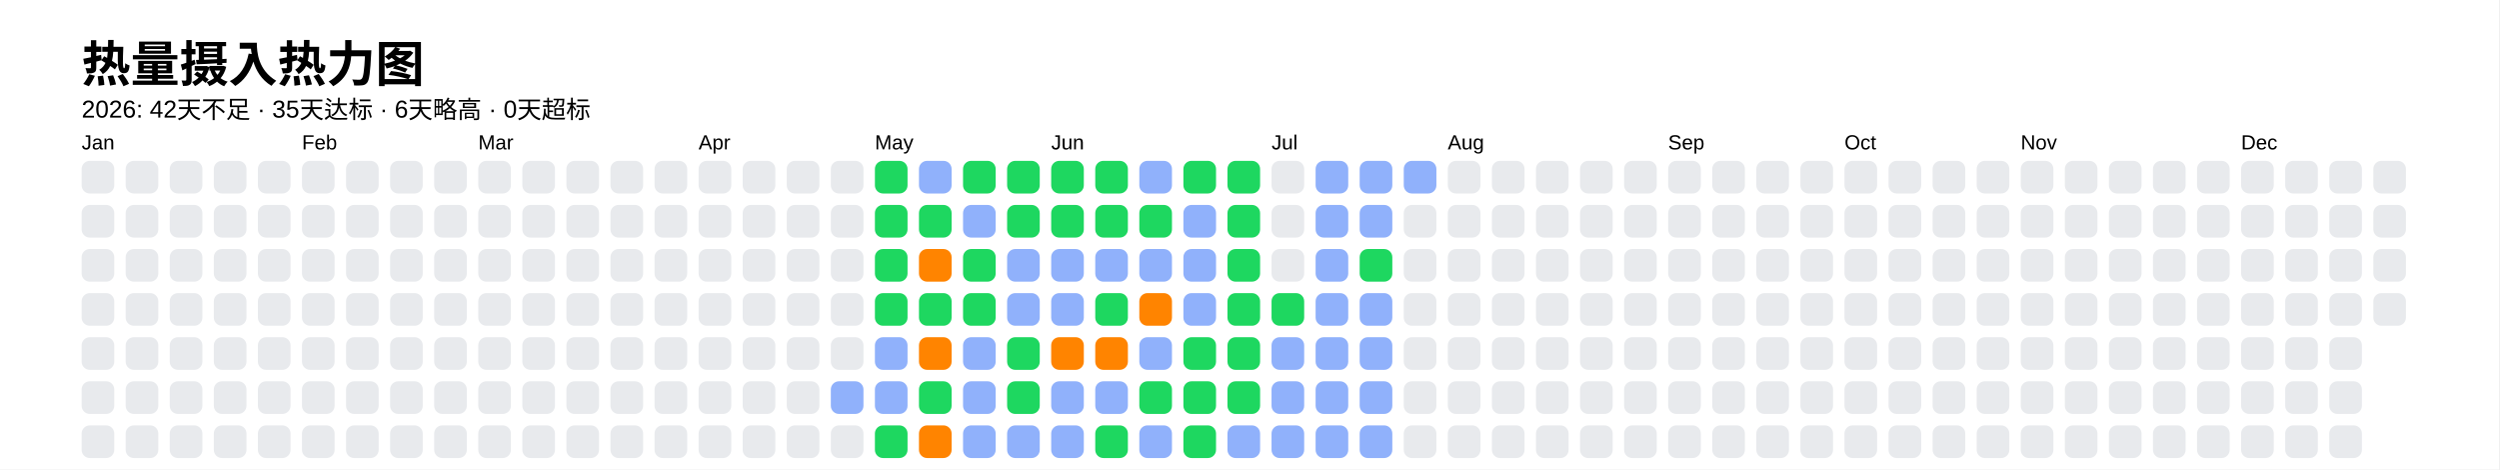
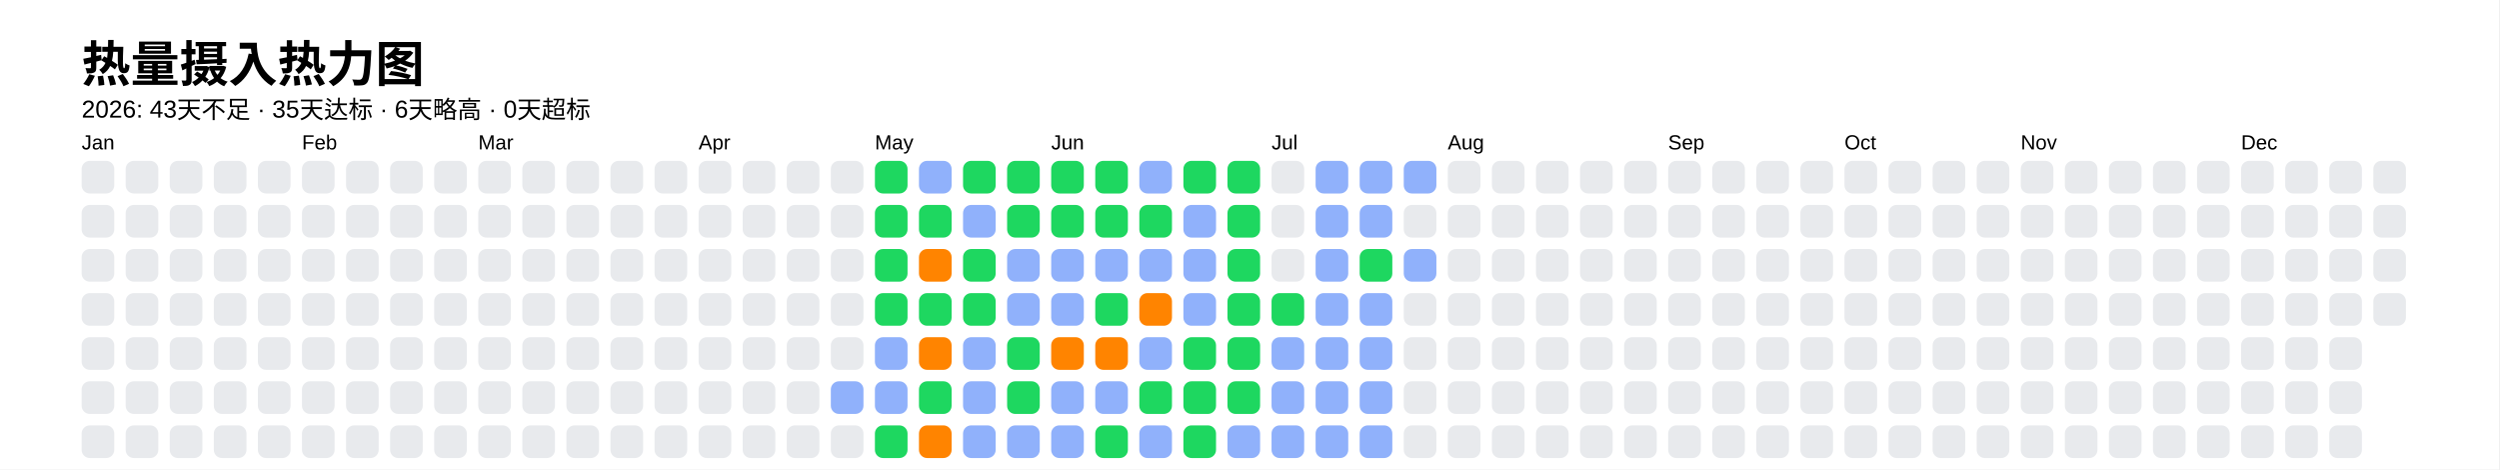
<svg xmlns="http://www.w3.org/2000/svg" style="background-color:white;" baseProfile="full" height="57.5mm" version="1.1" viewBox="0,0,306.2,57.5" width="306.2mm">
  <defs />
  <rect fill="#FFFFFF" height="57.5" width="306.2" x="0" y="0" />
  <text fill="#000000" style="font-size:6px; font-family:Arial; font-weight:bold;" x="10" y="10">热量摄入热力图</text>
-   <text fill="#000000" style="font-size:3px; font-family:Arial;" x="10" y="14.4">2026: 42天不足 · 35天达标 · 6天略高 · 0天超标</text>
+   <text fill="#000000" style="font-size:3px; font-family:Arial;" x="10" y="14.4">2026: 43天不足 · 35天达标 · 6天略高 · 0天超标</text>
  <text fill="#000000" style="font-size:2.5px; font-family:Arial" x="10" y="18.3">Jan</text>
  <rect fill="#E8EAED" height="4" rx="1" ry="1" width="4" x="10" y="19.7" />
  <rect fill="#E8EAED" height="4" rx="1" ry="1" width="4" x="10" y="25.1" />
  <rect fill="#E8EAED" height="4" rx="1" ry="1" width="4" x="10" y="30.5" />
  <rect fill="#E8EAED" height="4" rx="1" ry="1" width="4" x="10" y="35.9" />
  <rect fill="#E8EAED" height="4" rx="1" ry="1" width="4" x="10" y="41.3" />
  <rect fill="#E8EAED" height="4" rx="1" ry="1" width="4" x="10" y="46.7" />
  <rect fill="#E8EAED" height="4" rx="1" ry="1" width="4" x="10" y="52.1" />
  <rect fill="#E8EAED" height="4" rx="1" ry="1" width="4" x="15.4" y="19.7" />
  <rect fill="#E8EAED" height="4" rx="1" ry="1" width="4" x="15.4" y="25.1" />
  <rect fill="#E8EAED" height="4" rx="1" ry="1" width="4" x="15.4" y="30.5" />
  <rect fill="#E8EAED" height="4" rx="1" ry="1" width="4" x="15.4" y="35.9" />
  <rect fill="#E8EAED" height="4" rx="1" ry="1" width="4" x="15.4" y="41.3" />
  <rect fill="#E8EAED" height="4" rx="1" ry="1" width="4" x="15.4" y="46.7" />
  <rect fill="#E8EAED" height="4" rx="1" ry="1" width="4" x="15.4" y="52.1" />
  <rect fill="#E8EAED" height="4" rx="1" ry="1" width="4" x="20.8" y="19.7" />
  <rect fill="#E8EAED" height="4" rx="1" ry="1" width="4" x="20.8" y="25.1" />
  <rect fill="#E8EAED" height="4" rx="1" ry="1" width="4" x="20.8" y="30.5" />
  <rect fill="#E8EAED" height="4" rx="1" ry="1" width="4" x="20.8" y="35.9" />
  <rect fill="#E8EAED" height="4" rx="1" ry="1" width="4" x="20.8" y="41.3" />
  <rect fill="#E8EAED" height="4" rx="1" ry="1" width="4" x="20.8" y="46.7" />
  <rect fill="#E8EAED" height="4" rx="1" ry="1" width="4" x="20.8" y="52.1" />
  <rect fill="#E8EAED" height="4" rx="1" ry="1" width="4" x="26.2" y="19.7" />
  <rect fill="#E8EAED" height="4" rx="1" ry="1" width="4" x="26.2" y="25.1" />
  <rect fill="#E8EAED" height="4" rx="1" ry="1" width="4" x="26.2" y="30.5" />
  <rect fill="#E8EAED" height="4" rx="1" ry="1" width="4" x="26.2" y="35.9" />
  <rect fill="#E8EAED" height="4" rx="1" ry="1" width="4" x="26.2" y="41.3" />
  <rect fill="#E8EAED" height="4" rx="1" ry="1" width="4" x="26.2" y="46.7" />
  <rect fill="#E8EAED" height="4" rx="1" ry="1" width="4" x="26.2" y="52.1" />
  <rect fill="#E8EAED" height="4" rx="1" ry="1" width="4" x="31.6" y="19.7" />
  <rect fill="#E8EAED" height="4" rx="1" ry="1" width="4" x="31.6" y="25.1" />
  <rect fill="#E8EAED" height="4" rx="1" ry="1" width="4" x="31.6" y="30.5" />
  <rect fill="#E8EAED" height="4" rx="1" ry="1" width="4" x="31.6" y="35.9" />
  <rect fill="#E8EAED" height="4" rx="1" ry="1" width="4" x="31.6" y="41.3" />
  <rect fill="#E8EAED" height="4" rx="1" ry="1" width="4" x="31.6" y="46.7" />
  <rect fill="#E8EAED" height="4" rx="1" ry="1" width="4" x="31.6" y="52.1" />
  <text fill="#000000" style="font-size:2.5px; font-family:Arial" x="37.0" y="18.3">Feb</text>
  <rect fill="#E8EAED" height="4" rx="1" ry="1" width="4" x="37.0" y="19.7" />
  <rect fill="#E8EAED" height="4" rx="1" ry="1" width="4" x="37.0" y="25.1" />
  <rect fill="#E8EAED" height="4" rx="1" ry="1" width="4" x="37.0" y="30.5" />
  <rect fill="#E8EAED" height="4" rx="1" ry="1" width="4" x="37.0" y="35.9" />
  <rect fill="#E8EAED" height="4" rx="1" ry="1" width="4" x="37.0" y="41.3" />
  <rect fill="#E8EAED" height="4" rx="1" ry="1" width="4" x="37.0" y="46.7" />
  <rect fill="#E8EAED" height="4" rx="1" ry="1" width="4" x="37.0" y="52.1" />
  <rect fill="#E8EAED" height="4" rx="1" ry="1" width="4" x="42.4" y="19.7" />
  <rect fill="#E8EAED" height="4" rx="1" ry="1" width="4" x="42.4" y="25.1" />
  <rect fill="#E8EAED" height="4" rx="1" ry="1" width="4" x="42.4" y="30.5" />
  <rect fill="#E8EAED" height="4" rx="1" ry="1" width="4" x="42.4" y="35.9" />
  <rect fill="#E8EAED" height="4" rx="1" ry="1" width="4" x="42.4" y="41.3" />
  <rect fill="#E8EAED" height="4" rx="1" ry="1" width="4" x="42.4" y="46.7" />
  <rect fill="#E8EAED" height="4" rx="1" ry="1" width="4" x="42.4" y="52.1" />
  <rect fill="#E8EAED" height="4" rx="1" ry="1" width="4" x="47.8" y="19.7" />
  <rect fill="#E8EAED" height="4" rx="1" ry="1" width="4" x="47.8" y="25.1" />
  <rect fill="#E8EAED" height="4" rx="1" ry="1" width="4" x="47.8" y="30.5" />
  <rect fill="#E8EAED" height="4" rx="1" ry="1" width="4" x="47.8" y="35.9" />
  <rect fill="#E8EAED" height="4" rx="1" ry="1" width="4" x="47.8" y="41.3" />
  <rect fill="#E8EAED" height="4" rx="1" ry="1" width="4" x="47.8" y="46.7" />
  <rect fill="#E8EAED" height="4" rx="1" ry="1" width="4" x="47.8" y="52.1" />
  <rect fill="#E8EAED" height="4" rx="1" ry="1" width="4" x="53.2" y="19.7" />
  <rect fill="#E8EAED" height="4" rx="1" ry="1" width="4" x="53.2" y="25.1" />
  <rect fill="#E8EAED" height="4" rx="1" ry="1" width="4" x="53.2" y="30.5" />
  <rect fill="#E8EAED" height="4" rx="1" ry="1" width="4" x="53.2" y="35.9" />
  <rect fill="#E8EAED" height="4" rx="1" ry="1" width="4" x="53.2" y="41.3" />
  <rect fill="#E8EAED" height="4" rx="1" ry="1" width="4" x="53.2" y="46.7" />
  <rect fill="#E8EAED" height="4" rx="1" ry="1" width="4" x="53.2" y="52.1" />
  <text fill="#000000" style="font-size:2.5px; font-family:Arial" x="58.6" y="18.3">Mar</text>
  <rect fill="#E8EAED" height="4" rx="1" ry="1" width="4" x="58.6" y="19.7" />
  <rect fill="#E8EAED" height="4" rx="1" ry="1" width="4" x="58.6" y="25.1" />
  <rect fill="#E8EAED" height="4" rx="1" ry="1" width="4" x="58.6" y="30.5" />
  <rect fill="#E8EAED" height="4" rx="1" ry="1" width="4" x="58.6" y="35.9" />
  <rect fill="#E8EAED" height="4" rx="1" ry="1" width="4" x="58.6" y="41.3" />
  <rect fill="#E8EAED" height="4" rx="1" ry="1" width="4" x="58.6" y="46.7" />
  <rect fill="#E8EAED" height="4" rx="1" ry="1" width="4" x="58.6" y="52.1" />
  <rect fill="#E8EAED" height="4" rx="1" ry="1" width="4" x="64" y="19.7" />
  <rect fill="#E8EAED" height="4" rx="1" ry="1" width="4" x="64" y="25.1" />
  <rect fill="#E8EAED" height="4" rx="1" ry="1" width="4" x="64" y="30.5" />
  <rect fill="#E8EAED" height="4" rx="1" ry="1" width="4" x="64" y="35.9" />
  <rect fill="#E8EAED" height="4" rx="1" ry="1" width="4" x="64" y="41.3" />
  <rect fill="#E8EAED" height="4" rx="1" ry="1" width="4" x="64" y="46.7" />
  <rect fill="#E8EAED" height="4" rx="1" ry="1" width="4" x="64" y="52.1" />
  <rect fill="#E8EAED" height="4" rx="1" ry="1" width="4" x="69.4" y="19.7" />
  <rect fill="#E8EAED" height="4" rx="1" ry="1" width="4" x="69.4" y="25.1" />
  <rect fill="#E8EAED" height="4" rx="1" ry="1" width="4" x="69.4" y="30.5" />
  <rect fill="#E8EAED" height="4" rx="1" ry="1" width="4" x="69.4" y="35.9" />
  <rect fill="#E8EAED" height="4" rx="1" ry="1" width="4" x="69.4" y="41.3" />
  <rect fill="#E8EAED" height="4" rx="1" ry="1" width="4" x="69.4" y="46.7" />
  <rect fill="#E8EAED" height="4" rx="1" ry="1" width="4" x="69.4" y="52.1" />
  <rect fill="#E8EAED" height="4" rx="1" ry="1" width="4" x="74.8" y="19.7" />
  <rect fill="#E8EAED" height="4" rx="1" ry="1" width="4" x="74.8" y="25.1" />
  <rect fill="#E8EAED" height="4" rx="1" ry="1" width="4" x="74.8" y="30.5" />
  <rect fill="#E8EAED" height="4" rx="1" ry="1" width="4" x="74.8" y="35.9" />
  <rect fill="#E8EAED" height="4" rx="1" ry="1" width="4" x="74.8" y="41.3" />
  <rect fill="#E8EAED" height="4" rx="1" ry="1" width="4" x="74.8" y="46.7" />
  <rect fill="#E8EAED" height="4" rx="1" ry="1" width="4" x="74.8" y="52.1" />
  <rect fill="#E8EAED" height="4" rx="1" ry="1" width="4" x="80.2" y="19.7" />
  <rect fill="#E8EAED" height="4" rx="1" ry="1" width="4" x="80.2" y="25.1" />
  <rect fill="#E8EAED" height="4" rx="1" ry="1" width="4" x="80.2" y="30.5" />
  <rect fill="#E8EAED" height="4" rx="1" ry="1" width="4" x="80.2" y="35.9" />
  <rect fill="#E8EAED" height="4" rx="1" ry="1" width="4" x="80.2" y="41.3" />
  <rect fill="#E8EAED" height="4" rx="1" ry="1" width="4" x="80.2" y="46.7" />
  <rect fill="#E8EAED" height="4" rx="1" ry="1" width="4" x="80.2" y="52.1" />
  <text fill="#000000" style="font-size:2.5px; font-family:Arial" x="85.6" y="18.3">Apr</text>
  <rect fill="#E8EAED" height="4" rx="1" ry="1" width="4" x="85.6" y="19.7" />
  <rect fill="#E8EAED" height="4" rx="1" ry="1" width="4" x="85.6" y="25.1" />
  <rect fill="#E8EAED" height="4" rx="1" ry="1" width="4" x="85.6" y="30.5" />
  <rect fill="#E8EAED" height="4" rx="1" ry="1" width="4" x="85.6" y="35.9" />
  <rect fill="#E8EAED" height="4" rx="1" ry="1" width="4" x="85.6" y="41.3" />
  <rect fill="#E8EAED" height="4" rx="1" ry="1" width="4" x="85.6" y="46.7" />
  <rect fill="#E8EAED" height="4" rx="1" ry="1" width="4" x="85.6" y="52.1" />
  <rect fill="#E8EAED" height="4" rx="1" ry="1" width="4" x="91" y="19.7" />
  <rect fill="#E8EAED" height="4" rx="1" ry="1" width="4" x="91" y="25.1" />
  <rect fill="#E8EAED" height="4" rx="1" ry="1" width="4" x="91" y="30.5" />
  <rect fill="#E8EAED" height="4" rx="1" ry="1" width="4" x="91" y="35.9" />
  <rect fill="#E8EAED" height="4" rx="1" ry="1" width="4" x="91" y="41.3" />
  <rect fill="#E8EAED" height="4" rx="1" ry="1" width="4" x="91" y="46.7" />
  <rect fill="#E8EAED" height="4" rx="1" ry="1" width="4" x="91" y="52.1" />
  <rect fill="#E8EAED" height="4" rx="1" ry="1" width="4" x="96.4" y="19.7" />
  <rect fill="#E8EAED" height="4" rx="1" ry="1" width="4" x="96.4" y="25.1" />
  <rect fill="#E8EAED" height="4" rx="1" ry="1" width="4" x="96.4" y="30.5" />
  <rect fill="#E8EAED" height="4" rx="1" ry="1" width="4" x="96.4" y="35.9" />
  <rect fill="#E8EAED" height="4" rx="1" ry="1" width="4" x="96.4" y="41.3" />
  <rect fill="#E8EAED" height="4" rx="1" ry="1" width="4" x="96.4" y="46.7" />
  <rect fill="#E8EAED" height="4" rx="1" ry="1" width="4" x="96.4" y="52.1" />
  <rect fill="#E8EAED" height="4" rx="1" ry="1" width="4" x="101.8" y="19.7" />
  <rect fill="#E8EAED" height="4" rx="1" ry="1" width="4" x="101.8" y="25.1" />
  <rect fill="#E8EAED" height="4" rx="1" ry="1" width="4" x="101.8" y="30.5" />
  <rect fill="#E8EAED" height="4" rx="1" ry="1" width="4" x="101.8" y="35.9" />
  <rect fill="#E8EAED" height="4" rx="1" ry="1" width="4" x="101.8" y="41.3" />
  <rect fill="#90b1fb" height="4" rx="1" ry="1" width="4" x="101.8" y="46.7" />
  <rect fill="#E8EAED" height="4" rx="1" ry="1" width="4" x="101.8" y="52.1" />
  <text fill="#000000" style="font-size:2.5px; font-family:Arial" x="107.2" y="18.3">May</text>
  <rect fill="#1ed760" height="4" rx="1" ry="1" width="4" x="107.2" y="19.7" />
  <rect fill="#1ed760" height="4" rx="1" ry="1" width="4" x="107.2" y="25.1" />
  <rect fill="#1ed760" height="4" rx="1" ry="1" width="4" x="107.2" y="30.5" />
  <rect fill="#1ed760" height="4" rx="1" ry="1" width="4" x="107.2" y="35.9" />
  <rect fill="#90b1fb" height="4" rx="1" ry="1" width="4" x="107.2" y="41.3" />
  <rect fill="#90b1fb" height="4" rx="1" ry="1" width="4" x="107.2" y="46.7" />
  <rect fill="#1ed760" height="4" rx="1" ry="1" width="4" x="107.2" y="52.1" />
  <rect fill="#90b1fb" height="4" rx="1" ry="1" width="4" x="112.6" y="19.7" />
  <rect fill="#1ed760" height="4" rx="1" ry="1" width="4" x="112.6" y="25.1" />
  <rect fill="#ff8400" height="4" rx="1" ry="1" width="4" x="112.6" y="30.5" />
  <rect fill="#1ed760" height="4" rx="1" ry="1" width="4" x="112.6" y="35.9" />
  <rect fill="#ff8400" height="4" rx="1" ry="1" width="4" x="112.6" y="41.3" />
  <rect fill="#1ed760" height="4" rx="1" ry="1" width="4" x="112.6" y="46.7" />
  <rect fill="#ff8400" height="4" rx="1" ry="1" width="4" x="112.6" y="52.1" />
  <rect fill="#1ed760" height="4" rx="1" ry="1" width="4" x="118" y="19.7" />
  <rect fill="#90b1fb" height="4" rx="1" ry="1" width="4" x="118" y="25.1" />
  <rect fill="#1ed760" height="4" rx="1" ry="1" width="4" x="118" y="30.5" />
  <rect fill="#1ed760" height="4" rx="1" ry="1" width="4" x="118" y="35.9" />
  <rect fill="#90b1fb" height="4" rx="1" ry="1" width="4" x="118" y="41.3" />
  <rect fill="#90b1fb" height="4" rx="1" ry="1" width="4" x="118" y="46.7" />
  <rect fill="#90b1fb" height="4" rx="1" ry="1" width="4" x="118" y="52.1" />
  <rect fill="#1ed760" height="4" rx="1" ry="1" width="4" x="123.4" y="19.7" />
  <rect fill="#1ed760" height="4" rx="1" ry="1" width="4" x="123.4" y="25.1" />
  <rect fill="#90b1fb" height="4" rx="1" ry="1" width="4" x="123.4" y="30.5" />
  <rect fill="#90b1fb" height="4" rx="1" ry="1" width="4" x="123.4" y="35.9" />
  <rect fill="#1ed760" height="4" rx="1" ry="1" width="4" x="123.4" y="41.3" />
  <rect fill="#1ed760" height="4" rx="1" ry="1" width="4" x="123.4" y="46.7" />
  <rect fill="#90b1fb" height="4" rx="1" ry="1" width="4" x="123.4" y="52.1" />
  <text fill="#000000" style="font-size:2.5px; font-family:Arial" x="128.8" y="18.3">Jun</text>
  <rect fill="#1ed760" height="4" rx="1" ry="1" width="4" x="128.8" y="19.7" />
  <rect fill="#1ed760" height="4" rx="1" ry="1" width="4" x="128.8" y="25.1" />
  <rect fill="#90b1fb" height="4" rx="1" ry="1" width="4" x="128.8" y="30.5" />
  <rect fill="#90b1fb" height="4" rx="1" ry="1" width="4" x="128.8" y="35.9" />
  <rect fill="#ff8400" height="4" rx="1" ry="1" width="4" x="128.8" y="41.3" />
  <rect fill="#90b1fb" height="4" rx="1" ry="1" width="4" x="128.8" y="46.7" />
  <rect fill="#90b1fb" height="4" rx="1" ry="1" width="4" x="128.8" y="52.1" />
  <rect fill="#1ed760" height="4" rx="1" ry="1" width="4" x="134.2" y="19.7" />
  <rect fill="#1ed760" height="4" rx="1" ry="1" width="4" x="134.2" y="25.1" />
  <rect fill="#90b1fb" height="4" rx="1" ry="1" width="4" x="134.2" y="30.5" />
  <rect fill="#1ed760" height="4" rx="1" ry="1" width="4" x="134.2" y="35.9" />
  <rect fill="#ff8400" height="4" rx="1" ry="1" width="4" x="134.2" y="41.3" />
  <rect fill="#90b1fb" height="4" rx="1" ry="1" width="4" x="134.2" y="46.7" />
  <rect fill="#1ed760" height="4" rx="1" ry="1" width="4" x="134.2" y="52.1" />
  <rect fill="#90b1fb" height="4" rx="1" ry="1" width="4" x="139.6" y="19.7" />
  <rect fill="#1ed760" height="4" rx="1" ry="1" width="4" x="139.6" y="25.1" />
  <rect fill="#90b1fb" height="4" rx="1" ry="1" width="4" x="139.6" y="30.5" />
  <rect fill="#ff8400" height="4" rx="1" ry="1" width="4" x="139.6" y="35.9" />
  <rect fill="#90b1fb" height="4" rx="1" ry="1" width="4" x="139.6" y="41.3" />
  <rect fill="#1ed760" height="4" rx="1" ry="1" width="4" x="139.6" y="46.7" />
  <rect fill="#90b1fb" height="4" rx="1" ry="1" width="4" x="139.6" y="52.1" />
  <rect fill="#1ed760" height="4" rx="1" ry="1" width="4" x="145" y="19.7" />
  <rect fill="#90b1fb" height="4" rx="1" ry="1" width="4" x="145" y="25.1" />
  <rect fill="#90b1fb" height="4" rx="1" ry="1" width="4" x="145" y="30.5" />
  <rect fill="#90b1fb" height="4" rx="1" ry="1" width="4" x="145" y="35.9" />
  <rect fill="#1ed760" height="4" rx="1" ry="1" width="4" x="145" y="41.3" />
  <rect fill="#1ed760" height="4" rx="1" ry="1" width="4" x="145" y="46.7" />
  <rect fill="#1ed760" height="4" rx="1" ry="1" width="4" x="145" y="52.1" />
  <rect fill="#1ed760" height="4" rx="1" ry="1" width="4" x="150.4" y="19.7" />
  <rect fill="#1ed760" height="4" rx="1" ry="1" width="4" x="150.4" y="25.1" />
  <rect fill="#1ed760" height="4" rx="1" ry="1" width="4" x="150.4" y="30.5" />
  <rect fill="#1ed760" height="4" rx="1" ry="1" width="4" x="150.4" y="35.9" />
  <rect fill="#1ed760" height="4" rx="1" ry="1" width="4" x="150.4" y="41.3" />
  <rect fill="#1ed760" height="4" rx="1" ry="1" width="4" x="150.4" y="46.7" />
  <rect fill="#90b1fb" height="4" rx="1" ry="1" width="4" x="150.4" y="52.1" />
  <text fill="#000000" style="font-size:2.5px; font-family:Arial" x="155.8" y="18.3">Jul</text>
  <rect fill="#E8EAED" height="4" rx="1" ry="1" width="4" x="155.8" y="19.7" />
  <rect fill="#E8EAED" height="4" rx="1" ry="1" width="4" x="155.8" y="25.1" />
  <rect fill="#E8EAED" height="4" rx="1" ry="1" width="4" x="155.8" y="30.5" />
  <rect fill="#1ed760" height="4" rx="1" ry="1" width="4" x="155.8" y="35.9" />
  <rect fill="#90b1fb" height="4" rx="1" ry="1" width="4" x="155.8" y="41.3" />
  <rect fill="#90b1fb" height="4" rx="1" ry="1" width="4" x="155.8" y="46.7" />
  <rect fill="#90b1fb" height="4" rx="1" ry="1" width="4" x="155.8" y="52.1" />
  <rect fill="#90b1fb" height="4" rx="1" ry="1" width="4" x="161.2" y="19.7" />
  <rect fill="#90b1fb" height="4" rx="1" ry="1" width="4" x="161.2" y="25.1" />
  <rect fill="#90b1fb" height="4" rx="1" ry="1" width="4" x="161.2" y="30.5" />
  <rect fill="#90b1fb" height="4" rx="1" ry="1" width="4" x="161.2" y="35.9" />
  <rect fill="#90b1fb" height="4" rx="1" ry="1" width="4" x="161.2" y="41.3" />
  <rect fill="#90b1fb" height="4" rx="1" ry="1" width="4" x="161.2" y="46.7" />
  <rect fill="#90b1fb" height="4" rx="1" ry="1" width="4" x="161.2" y="52.1" />
  <rect fill="#90b1fb" height="4" rx="1" ry="1" width="4" x="166.6" y="19.7" />
  <rect fill="#90b1fb" height="4" rx="1" ry="1" width="4" x="166.6" y="25.1" />
  <rect fill="#1ed760" height="4" rx="1" ry="1" width="4" x="166.6" y="30.5" />
  <rect fill="#90b1fb" height="4" rx="1" ry="1" width="4" x="166.6" y="35.9" />
  <rect fill="#90b1fb" height="4" rx="1" ry="1" width="4" x="166.6" y="41.3" />
  <rect fill="#90b1fb" height="4" rx="1" ry="1" width="4" x="166.6" y="46.7" />
  <rect fill="#90b1fb" height="4" rx="1" ry="1" width="4" x="166.6" y="52.1" />
  <rect fill="#90b1fb" height="4" rx="1" ry="1" width="4" x="172" y="19.7" />
  <rect fill="#E8EAED" height="4" rx="1" ry="1" width="4" x="172" y="25.1" />
-   <rect fill="#E8EAED" height="4" rx="1" ry="1" width="4" x="172" y="30.5" />
+   <rect fill="#90b1fb" height="4" rx="1" ry="1" width="4" x="172" y="30.5" />
  <rect fill="#E8EAED" height="4" rx="1" ry="1" width="4" x="172" y="35.9" />
  <rect fill="#E8EAED" height="4" rx="1" ry="1" width="4" x="172" y="41.3" />
  <rect fill="#E8EAED" height="4" rx="1" ry="1" width="4" x="172" y="46.7" />
  <rect fill="#E8EAED" height="4" rx="1" ry="1" width="4" x="172" y="52.1" />
  <text fill="#000000" style="font-size:2.5px; font-family:Arial" x="177.4" y="18.3">Aug</text>
  <rect fill="#E8EAED" height="4" rx="1" ry="1" width="4" x="177.4" y="19.7" />
  <rect fill="#E8EAED" height="4" rx="1" ry="1" width="4" x="177.4" y="25.1" />
  <rect fill="#E8EAED" height="4" rx="1" ry="1" width="4" x="177.4" y="30.5" />
  <rect fill="#E8EAED" height="4" rx="1" ry="1" width="4" x="177.4" y="35.9" />
  <rect fill="#E8EAED" height="4" rx="1" ry="1" width="4" x="177.4" y="41.3" />
  <rect fill="#E8EAED" height="4" rx="1" ry="1" width="4" x="177.4" y="46.7" />
  <rect fill="#E8EAED" height="4" rx="1" ry="1" width="4" x="177.4" y="52.1" />
  <rect fill="#E8EAED" height="4" rx="1" ry="1" width="4" x="182.8" y="19.7" />
  <rect fill="#E8EAED" height="4" rx="1" ry="1" width="4" x="182.8" y="25.1" />
  <rect fill="#E8EAED" height="4" rx="1" ry="1" width="4" x="182.8" y="30.5" />
  <rect fill="#E8EAED" height="4" rx="1" ry="1" width="4" x="182.8" y="35.9" />
  <rect fill="#E8EAED" height="4" rx="1" ry="1" width="4" x="182.8" y="41.3" />
  <rect fill="#E8EAED" height="4" rx="1" ry="1" width="4" x="182.8" y="46.7" />
  <rect fill="#E8EAED" height="4" rx="1" ry="1" width="4" x="182.8" y="52.1" />
  <rect fill="#E8EAED" height="4" rx="1" ry="1" width="4" x="188.2" y="19.7" />
  <rect fill="#E8EAED" height="4" rx="1" ry="1" width="4" x="188.2" y="25.1" />
  <rect fill="#E8EAED" height="4" rx="1" ry="1" width="4" x="188.2" y="30.5" />
  <rect fill="#E8EAED" height="4" rx="1" ry="1" width="4" x="188.2" y="35.9" />
  <rect fill="#E8EAED" height="4" rx="1" ry="1" width="4" x="188.2" y="41.3" />
  <rect fill="#E8EAED" height="4" rx="1" ry="1" width="4" x="188.2" y="46.7" />
  <rect fill="#E8EAED" height="4" rx="1" ry="1" width="4" x="188.2" y="52.1" />
  <rect fill="#E8EAED" height="4" rx="1" ry="1" width="4" x="193.6" y="19.7" />
  <rect fill="#E8EAED" height="4" rx="1" ry="1" width="4" x="193.6" y="25.1" />
  <rect fill="#E8EAED" height="4" rx="1" ry="1" width="4" x="193.6" y="30.5" />
  <rect fill="#E8EAED" height="4" rx="1" ry="1" width="4" x="193.6" y="35.9" />
  <rect fill="#E8EAED" height="4" rx="1" ry="1" width="4" x="193.6" y="41.3" />
  <rect fill="#E8EAED" height="4" rx="1" ry="1" width="4" x="193.6" y="46.7" />
  <rect fill="#E8EAED" height="4" rx="1" ry="1" width="4" x="193.6" y="52.1" />
  <rect fill="#E8EAED" height="4" rx="1" ry="1" width="4" x="199" y="19.7" />
  <rect fill="#E8EAED" height="4" rx="1" ry="1" width="4" x="199" y="25.1" />
  <rect fill="#E8EAED" height="4" rx="1" ry="1" width="4" x="199" y="30.5" />
  <rect fill="#E8EAED" height="4" rx="1" ry="1" width="4" x="199" y="35.9" />
  <rect fill="#E8EAED" height="4" rx="1" ry="1" width="4" x="199" y="41.3" />
  <rect fill="#E8EAED" height="4" rx="1" ry="1" width="4" x="199" y="46.7" />
  <rect fill="#E8EAED" height="4" rx="1" ry="1" width="4" x="199" y="52.1" />
  <text fill="#000000" style="font-size:2.5px; font-family:Arial" x="204.4" y="18.3">Sep</text>
  <rect fill="#E8EAED" height="4" rx="1" ry="1" width="4" x="204.4" y="19.7" />
  <rect fill="#E8EAED" height="4" rx="1" ry="1" width="4" x="204.4" y="25.1" />
  <rect fill="#E8EAED" height="4" rx="1" ry="1" width="4" x="204.4" y="30.5" />
  <rect fill="#E8EAED" height="4" rx="1" ry="1" width="4" x="204.4" y="35.9" />
  <rect fill="#E8EAED" height="4" rx="1" ry="1" width="4" x="204.4" y="41.3" />
  <rect fill="#E8EAED" height="4" rx="1" ry="1" width="4" x="204.4" y="46.7" />
  <rect fill="#E8EAED" height="4" rx="1" ry="1" width="4" x="204.4" y="52.1" />
  <rect fill="#E8EAED" height="4" rx="1" ry="1" width="4" x="209.8" y="19.7" />
  <rect fill="#E8EAED" height="4" rx="1" ry="1" width="4" x="209.8" y="25.1" />
  <rect fill="#E8EAED" height="4" rx="1" ry="1" width="4" x="209.8" y="30.5" />
  <rect fill="#E8EAED" height="4" rx="1" ry="1" width="4" x="209.8" y="35.9" />
  <rect fill="#E8EAED" height="4" rx="1" ry="1" width="4" x="209.8" y="41.3" />
  <rect fill="#E8EAED" height="4" rx="1" ry="1" width="4" x="209.8" y="46.7" />
  <rect fill="#E8EAED" height="4" rx="1" ry="1" width="4" x="209.8" y="52.1" />
  <rect fill="#E8EAED" height="4" rx="1" ry="1" width="4" x="215.2" y="19.7" />
  <rect fill="#E8EAED" height="4" rx="1" ry="1" width="4" x="215.2" y="25.1" />
  <rect fill="#E8EAED" height="4" rx="1" ry="1" width="4" x="215.2" y="30.5" />
  <rect fill="#E8EAED" height="4" rx="1" ry="1" width="4" x="215.2" y="35.9" />
  <rect fill="#E8EAED" height="4" rx="1" ry="1" width="4" x="215.2" y="41.3" />
  <rect fill="#E8EAED" height="4" rx="1" ry="1" width="4" x="215.2" y="46.7" />
  <rect fill="#E8EAED" height="4" rx="1" ry="1" width="4" x="215.2" y="52.1" />
  <rect fill="#E8EAED" height="4" rx="1" ry="1" width="4" x="220.6" y="19.7" />
  <rect fill="#E8EAED" height="4" rx="1" ry="1" width="4" x="220.6" y="25.1" />
  <rect fill="#E8EAED" height="4" rx="1" ry="1" width="4" x="220.6" y="30.5" />
  <rect fill="#E8EAED" height="4" rx="1" ry="1" width="4" x="220.6" y="35.9" />
  <rect fill="#E8EAED" height="4" rx="1" ry="1" width="4" x="220.6" y="41.3" />
  <rect fill="#E8EAED" height="4" rx="1" ry="1" width="4" x="220.6" y="46.7" />
  <rect fill="#E8EAED" height="4" rx="1" ry="1" width="4" x="220.6" y="52.1" />
  <text fill="#000000" style="font-size:2.5px; font-family:Arial" x="226" y="18.3">Oct</text>
  <rect fill="#E8EAED" height="4" rx="1" ry="1" width="4" x="226" y="19.7" />
  <rect fill="#E8EAED" height="4" rx="1" ry="1" width="4" x="226" y="25.1" />
  <rect fill="#E8EAED" height="4" rx="1" ry="1" width="4" x="226" y="30.5" />
  <rect fill="#E8EAED" height="4" rx="1" ry="1" width="4" x="226" y="35.9" />
  <rect fill="#E8EAED" height="4" rx="1" ry="1" width="4" x="226" y="41.3" />
  <rect fill="#E8EAED" height="4" rx="1" ry="1" width="4" x="226" y="46.7" />
  <rect fill="#E8EAED" height="4" rx="1" ry="1" width="4" x="226" y="52.1" />
  <rect fill="#E8EAED" height="4" rx="1" ry="1" width="4" x="231.4" y="19.7" />
  <rect fill="#E8EAED" height="4" rx="1" ry="1" width="4" x="231.4" y="25.1" />
  <rect fill="#E8EAED" height="4" rx="1" ry="1" width="4" x="231.4" y="30.5" />
  <rect fill="#E8EAED" height="4" rx="1" ry="1" width="4" x="231.4" y="35.9" />
  <rect fill="#E8EAED" height="4" rx="1" ry="1" width="4" x="231.4" y="41.3" />
  <rect fill="#E8EAED" height="4" rx="1" ry="1" width="4" x="231.4" y="46.7" />
  <rect fill="#E8EAED" height="4" rx="1" ry="1" width="4" x="231.4" y="52.1" />
  <rect fill="#E8EAED" height="4" rx="1" ry="1" width="4" x="236.8" y="19.7" />
  <rect fill="#E8EAED" height="4" rx="1" ry="1" width="4" x="236.8" y="25.1" />
  <rect fill="#E8EAED" height="4" rx="1" ry="1" width="4" x="236.8" y="30.5" />
  <rect fill="#E8EAED" height="4" rx="1" ry="1" width="4" x="236.8" y="35.9" />
  <rect fill="#E8EAED" height="4" rx="1" ry="1" width="4" x="236.8" y="41.3" />
  <rect fill="#E8EAED" height="4" rx="1" ry="1" width="4" x="236.8" y="46.7" />
  <rect fill="#E8EAED" height="4" rx="1" ry="1" width="4" x="236.8" y="52.1" />
  <rect fill="#E8EAED" height="4" rx="1" ry="1" width="4" x="242.2" y="19.7" />
  <rect fill="#E8EAED" height="4" rx="1" ry="1" width="4" x="242.2" y="25.1" />
  <rect fill="#E8EAED" height="4" rx="1" ry="1" width="4" x="242.2" y="30.5" />
  <rect fill="#E8EAED" height="4" rx="1" ry="1" width="4" x="242.2" y="35.9" />
  <rect fill="#E8EAED" height="4" rx="1" ry="1" width="4" x="242.2" y="41.3" />
  <rect fill="#E8EAED" height="4" rx="1" ry="1" width="4" x="242.2" y="46.7" />
  <rect fill="#E8EAED" height="4" rx="1" ry="1" width="4" x="242.2" y="52.1" />
  <text fill="#000000" style="font-size:2.5px; font-family:Arial" x="247.6" y="18.3">Nov</text>
  <rect fill="#E8EAED" height="4" rx="1" ry="1" width="4" x="247.6" y="19.7" />
  <rect fill="#E8EAED" height="4" rx="1" ry="1" width="4" x="247.6" y="25.1" />
  <rect fill="#E8EAED" height="4" rx="1" ry="1" width="4" x="247.6" y="30.5" />
  <rect fill="#E8EAED" height="4" rx="1" ry="1" width="4" x="247.6" y="35.9" />
  <rect fill="#E8EAED" height="4" rx="1" ry="1" width="4" x="247.6" y="41.3" />
  <rect fill="#E8EAED" height="4" rx="1" ry="1" width="4" x="247.6" y="46.7" />
  <rect fill="#E8EAED" height="4" rx="1" ry="1" width="4" x="247.6" y="52.1" />
  <rect fill="#E8EAED" height="4" rx="1" ry="1" width="4" x="253" y="19.7" />
  <rect fill="#E8EAED" height="4" rx="1" ry="1" width="4" x="253" y="25.1" />
  <rect fill="#E8EAED" height="4" rx="1" ry="1" width="4" x="253" y="30.5" />
  <rect fill="#E8EAED" height="4" rx="1" ry="1" width="4" x="253" y="35.9" />
  <rect fill="#E8EAED" height="4" rx="1" ry="1" width="4" x="253" y="41.3" />
  <rect fill="#E8EAED" height="4" rx="1" ry="1" width="4" x="253" y="46.7" />
  <rect fill="#E8EAED" height="4" rx="1" ry="1" width="4" x="253" y="52.1" />
  <rect fill="#E8EAED" height="4" rx="1" ry="1" width="4" x="258.4" y="19.7" />
  <rect fill="#E8EAED" height="4" rx="1" ry="1" width="4" x="258.4" y="25.1" />
  <rect fill="#E8EAED" height="4" rx="1" ry="1" width="4" x="258.4" y="30.5" />
  <rect fill="#E8EAED" height="4" rx="1" ry="1" width="4" x="258.4" y="35.9" />
  <rect fill="#E8EAED" height="4" rx="1" ry="1" width="4" x="258.4" y="41.3" />
  <rect fill="#E8EAED" height="4" rx="1" ry="1" width="4" x="258.4" y="46.7" />
  <rect fill="#E8EAED" height="4" rx="1" ry="1" width="4" x="258.4" y="52.1" />
  <rect fill="#E8EAED" height="4" rx="1" ry="1" width="4" x="263.8" y="19.7" />
  <rect fill="#E8EAED" height="4" rx="1" ry="1" width="4" x="263.8" y="25.1" />
  <rect fill="#E8EAED" height="4" rx="1" ry="1" width="4" x="263.8" y="30.5" />
  <rect fill="#E8EAED" height="4" rx="1" ry="1" width="4" x="263.8" y="35.9" />
  <rect fill="#E8EAED" height="4" rx="1" ry="1" width="4" x="263.8" y="41.3" />
  <rect fill="#E8EAED" height="4" rx="1" ry="1" width="4" x="263.8" y="46.7" />
  <rect fill="#E8EAED" height="4" rx="1" ry="1" width="4" x="263.8" y="52.1" />
  <rect fill="#E8EAED" height="4" rx="1" ry="1" width="4" x="269.2" y="19.7" />
  <rect fill="#E8EAED" height="4" rx="1" ry="1" width="4" x="269.2" y="25.1" />
  <rect fill="#E8EAED" height="4" rx="1" ry="1" width="4" x="269.2" y="30.5" />
  <rect fill="#E8EAED" height="4" rx="1" ry="1" width="4" x="269.2" y="35.9" />
  <rect fill="#E8EAED" height="4" rx="1" ry="1" width="4" x="269.2" y="41.3" />
  <rect fill="#E8EAED" height="4" rx="1" ry="1" width="4" x="269.2" y="46.7" />
  <rect fill="#E8EAED" height="4" rx="1" ry="1" width="4" x="269.2" y="52.1" />
  <text fill="#000000" style="font-size:2.5px; font-family:Arial" x="274.6" y="18.3">Dec</text>
  <rect fill="#E8EAED" height="4" rx="1" ry="1" width="4" x="274.6" y="19.7" />
  <rect fill="#E8EAED" height="4" rx="1" ry="1" width="4" x="274.6" y="25.1" />
  <rect fill="#E8EAED" height="4" rx="1" ry="1" width="4" x="274.6" y="30.5" />
  <rect fill="#E8EAED" height="4" rx="1" ry="1" width="4" x="274.6" y="35.9" />
  <rect fill="#E8EAED" height="4" rx="1" ry="1" width="4" x="274.6" y="41.3" />
  <rect fill="#E8EAED" height="4" rx="1" ry="1" width="4" x="274.6" y="46.7" />
  <rect fill="#E8EAED" height="4" rx="1" ry="1" width="4" x="274.6" y="52.1" />
  <rect fill="#E8EAED" height="4" rx="1" ry="1" width="4" x="280" y="19.7" />
  <rect fill="#E8EAED" height="4" rx="1" ry="1" width="4" x="280" y="25.1" />
  <rect fill="#E8EAED" height="4" rx="1" ry="1" width="4" x="280" y="30.5" />
  <rect fill="#E8EAED" height="4" rx="1" ry="1" width="4" x="280" y="35.9" />
  <rect fill="#E8EAED" height="4" rx="1" ry="1" width="4" x="280" y="41.3" />
  <rect fill="#E8EAED" height="4" rx="1" ry="1" width="4" x="280" y="46.7" />
  <rect fill="#E8EAED" height="4" rx="1" ry="1" width="4" x="280" y="52.1" />
  <rect fill="#E8EAED" height="4" rx="1" ry="1" width="4" x="285.4" y="19.7" />
  <rect fill="#E8EAED" height="4" rx="1" ry="1" width="4" x="285.4" y="25.1" />
  <rect fill="#E8EAED" height="4" rx="1" ry="1" width="4" x="285.4" y="30.5" />
  <rect fill="#E8EAED" height="4" rx="1" ry="1" width="4" x="285.4" y="35.9" />
  <rect fill="#E8EAED" height="4" rx="1" ry="1" width="4" x="285.4" y="41.3" />
  <rect fill="#E8EAED" height="4" rx="1" ry="1" width="4" x="285.4" y="46.7" />
  <rect fill="#E8EAED" height="4" rx="1" ry="1" width="4" x="285.4" y="52.1" />
  <rect fill="#E8EAED" height="4" rx="1" ry="1" width="4" x="290.8" y="19.7" />
  <rect fill="#E8EAED" height="4" rx="1" ry="1" width="4" x="290.8" y="25.1" />
  <rect fill="#E8EAED" height="4" rx="1" ry="1" width="4" x="290.8" y="30.5" />
  <rect fill="#E8EAED" height="4" rx="1" ry="1" width="4" x="290.8" y="35.9" />
</svg>
